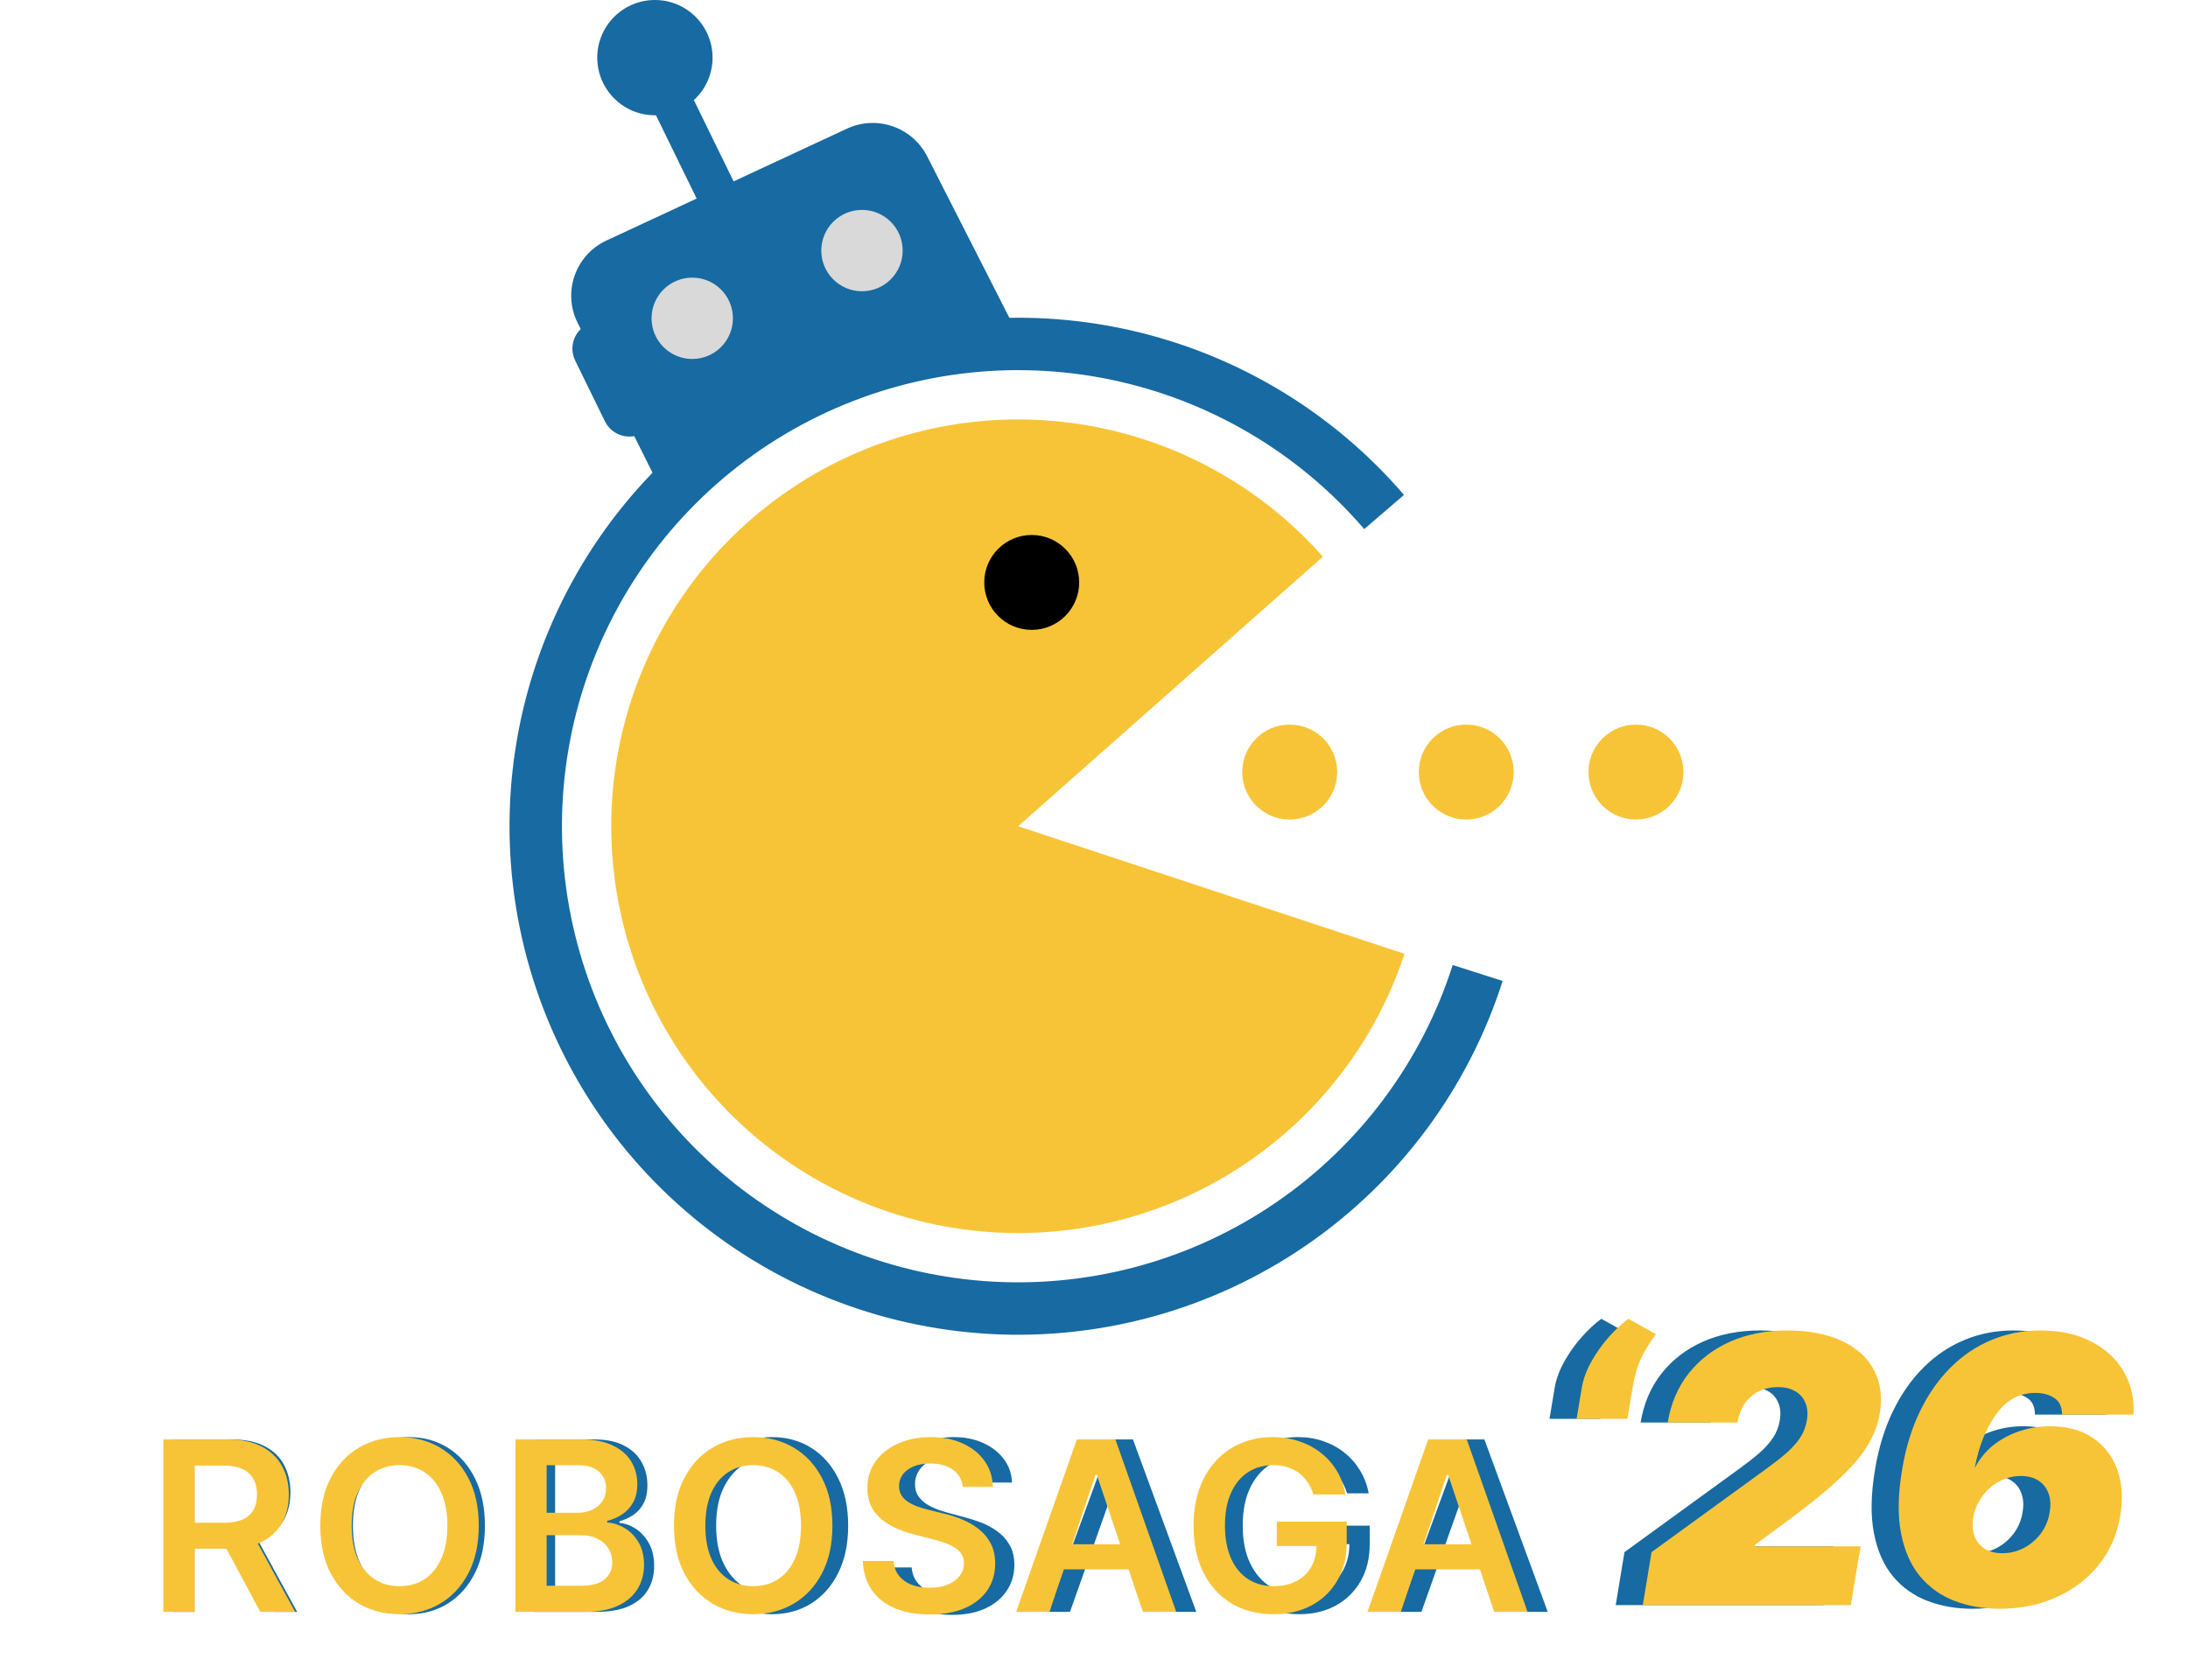
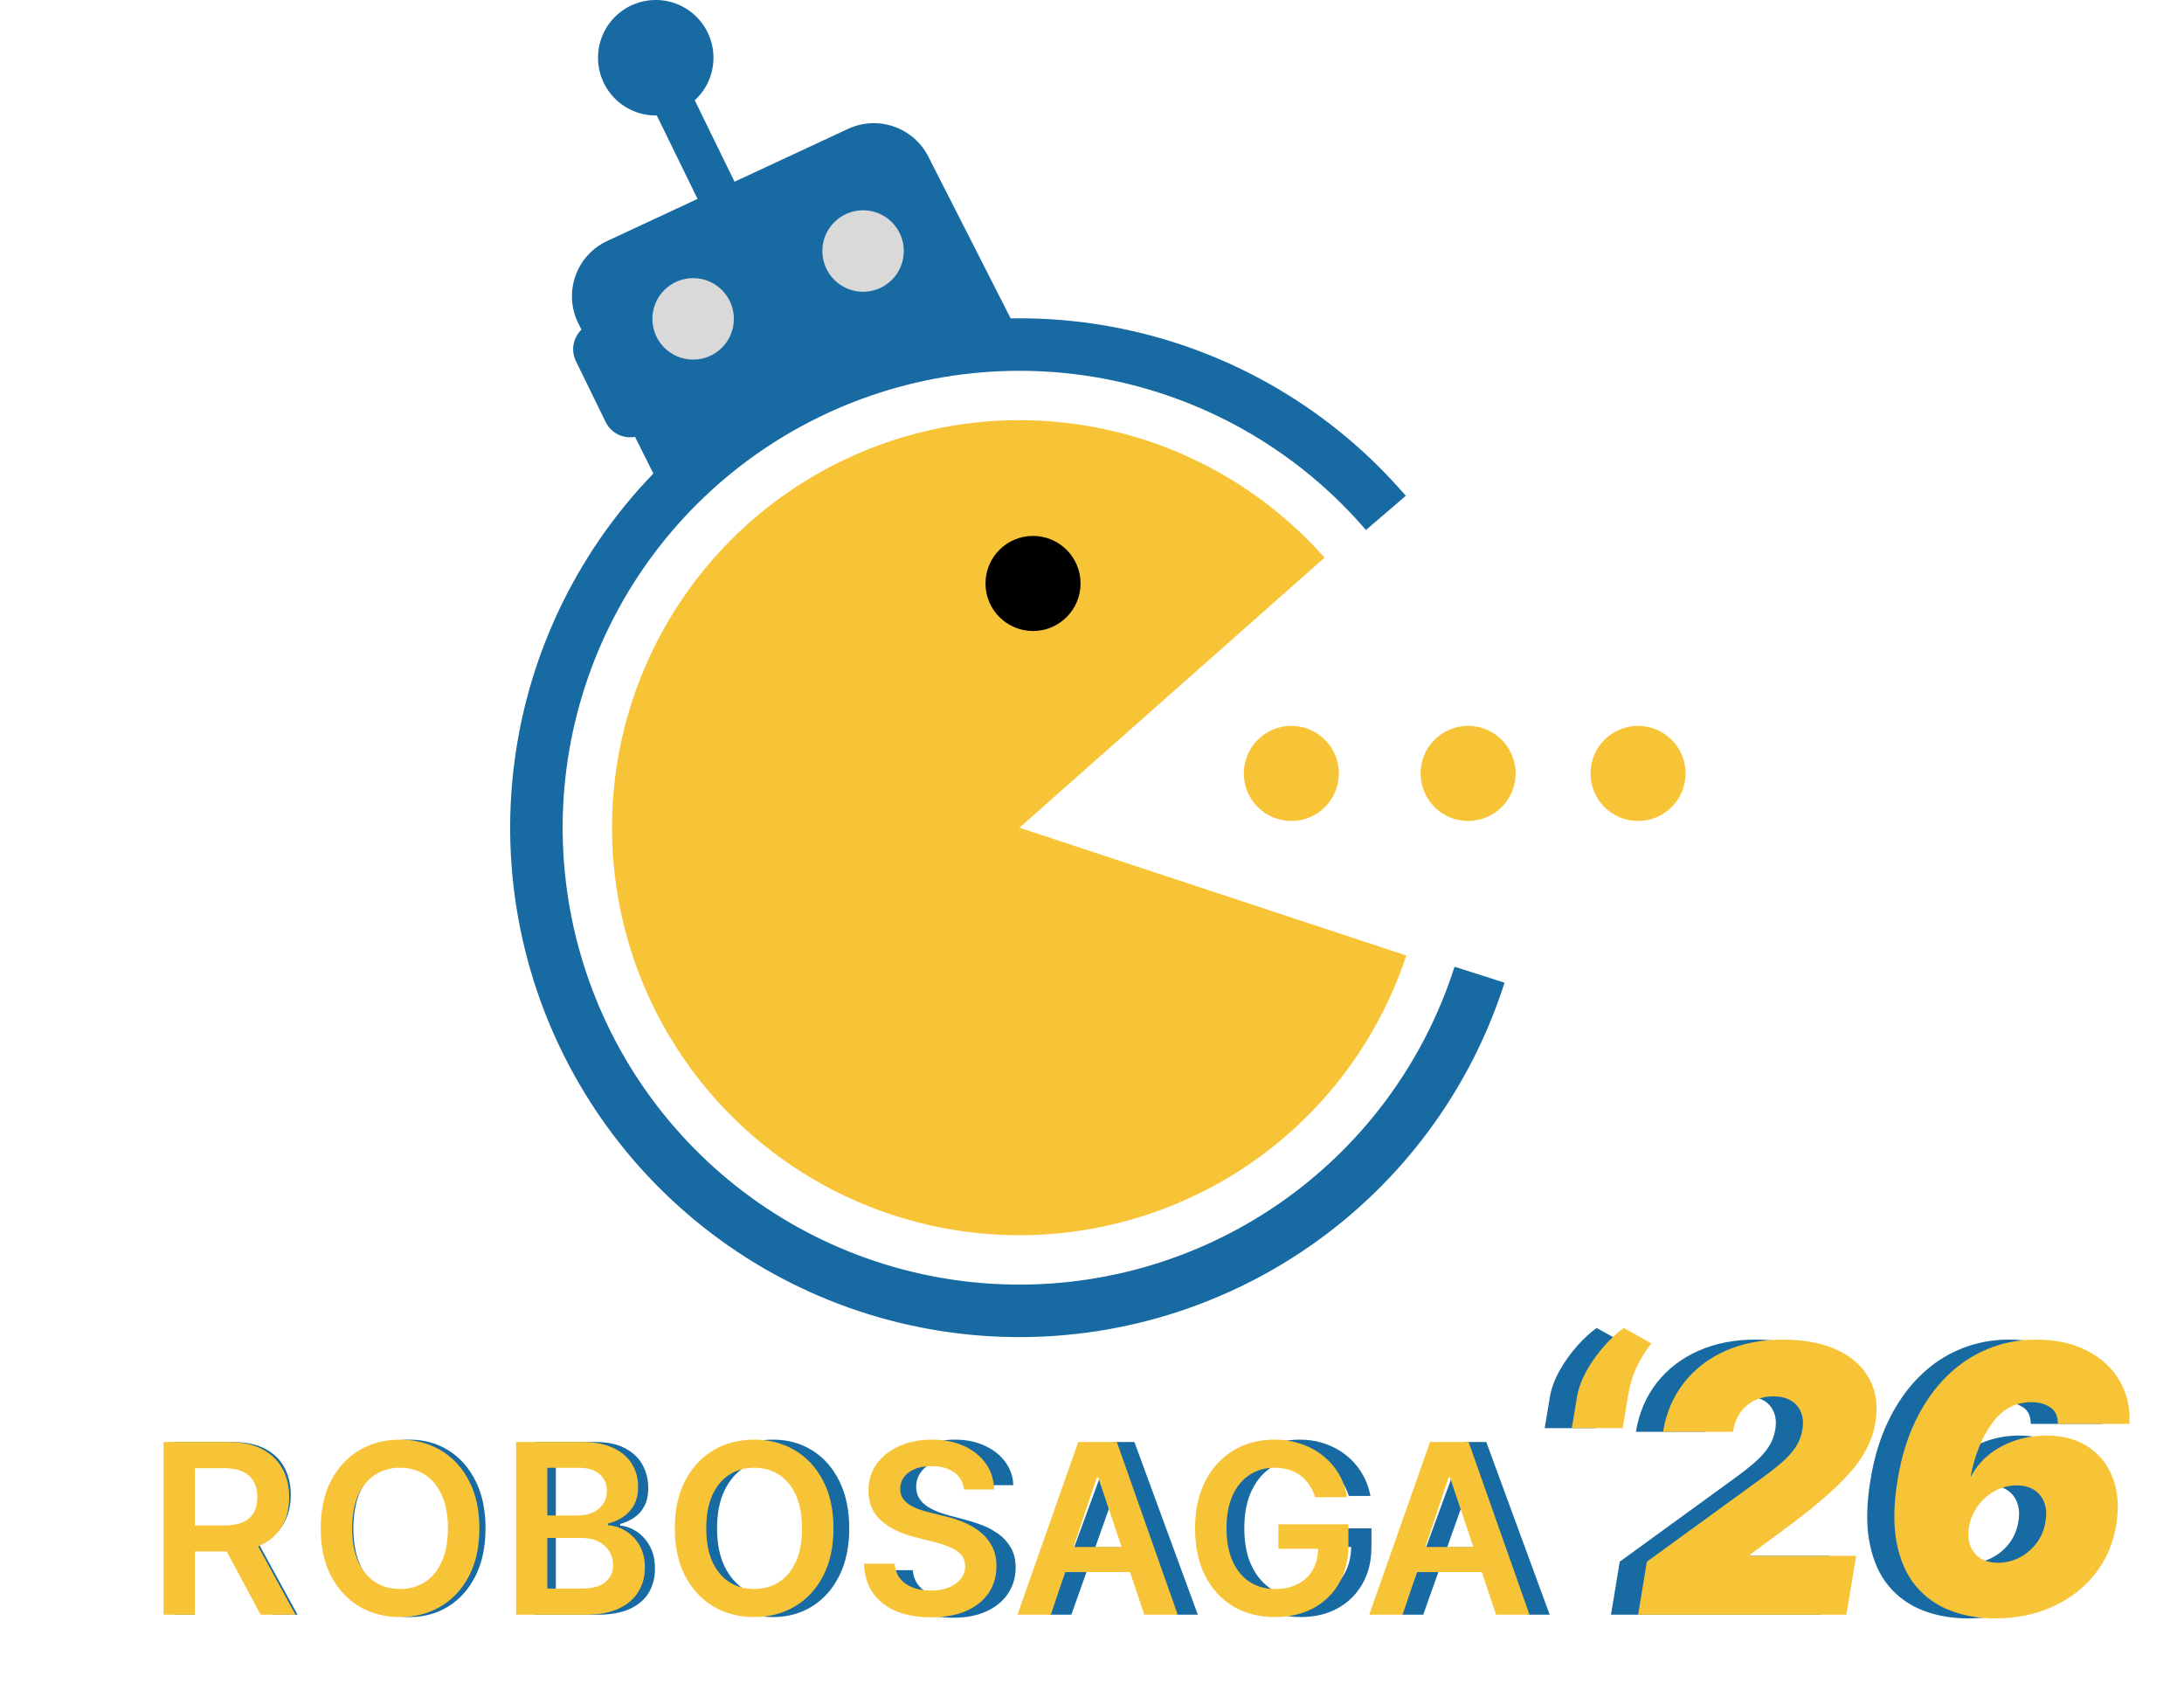
- <svg xmlns="http://www.w3.org/2000/svg" width="323" height="248" viewBox="0 0 323 248" fill="none">
-   <path d="M195.288 82.197C186.519 72.286 174.723 65.548 161.732 63.03C148.741 60.512 135.282 62.354 123.445 68.27C111.609 74.186 102.057 83.846 96.273 95.748C90.49 107.65 88.799 121.129 91.463 134.091C94.126 147.053 100.996 158.773 111.004 167.43C121.012 176.087 133.599 181.197 146.81 181.966C160.02 182.735 173.115 179.121 184.061 171.683C195.006 164.246 203.189 153.403 207.339 140.837L150.301 122L195.288 82.197Z" fill="#F8C437" />
+ <svg xmlns="http://www.w3.org/2000/svg" width="322" height="249" viewBox="0 0 322 249" fill="none">
+   <path d="M195.288 82.197C186.519 72.286 174.723 65.548 161.732 63.03C148.741 60.512 135.282 62.354 123.445 68.27C111.609 74.186 102.057 83.846 96.273 95.748C90.49 107.65 88.799 121.129 91.463 134.091C94.126 147.053 100.996 158.773 111.004 167.43C121.012 176.087 133.599 181.197 146.81 181.966C160.021 182.735 173.115 179.121 184.061 171.683C195.006 164.246 203.189 153.403 207.339 140.837L150.301 122L195.288 82.197Z" fill="#F8C437" />
  <circle cx="152.305" cy="86" r="7.008" fill="black" />
  <circle cx="190.391" cy="114" r="7.008" fill="#F8C437" />
  <circle cx="216.45" cy="114" r="7.008" fill="#F8C437" />
  <circle cx="241.507" cy="114" r="7.008" fill="#F8C437" />
  <path d="M221.825 144.846C216.768 160.678 206.601 174.385 192.918 183.818C179.234 193.252 162.808 197.878 146.212 196.973C129.617 196.068 113.791 189.683 101.214 178.817C88.637 167.952 80.021 153.221 76.716 136.933C73.411 120.645 75.603 103.72 82.949 88.812C90.295 73.903 102.38 61.854 117.31 54.551C132.24 47.249 149.171 45.106 165.449 48.459C181.727 51.812 196.433 60.471 207.262 73.08L201.39 78.122C191.678 66.814 178.488 59.047 163.888 56.039C149.287 53.032 134.102 54.954 120.711 61.504C107.32 68.053 96.48 78.861 89.891 92.233C83.302 105.604 81.336 120.784 84.301 135.394C87.265 150.003 94.993 163.215 106.274 172.961C117.554 182.706 131.749 188.434 146.634 189.245C161.518 190.057 176.252 185.907 188.525 177.447C200.798 168.986 209.917 156.692 214.453 142.492L221.825 144.846Z" fill="#176AA2" />
  <path d="M85.275 47.681C83.012 43.151 84.931 37.654 89.522 35.518L125.031 18.997C129.431 16.95 134.668 18.757 136.869 23.082L149.299 47.5L139.25 47.936C138.272 47.978 137.307 48.18 136.394 48.532L122.238 54L108.43 60.429C107.617 60.807 106.865 61.305 106.2 61.906L96.68 70.5L85.275 47.681Z" fill="#176AA2" />
  <circle cx="102.192" cy="47" r="6.007" fill="#D9D9D9" />
  <circle cx="127.249" cy="37" r="6.007" fill="#D9D9D9" />
  <circle cx="96.68" cy="8.51" r="8.51" fill="#176AA2" />
-   <path d="M84.909 53.23C83.937 51.242 84.763 48.845 86.753 47.877V47.877L94.661 64.055V64.055C92.671 65.023 90.27 64.197 89.298 62.208L84.909 53.23Z" fill="#176AA2" />
+   <path d="M84.909 53.23C83.937 51.242 84.763 48.845 86.753 47.877L94.661 64.055C92.671 65.023 90.27 64.197 89.298 62.208L84.909 53.23Z" fill="#176AA2" />
  <rect width="6.011" height="19.008" transform="matrix(0.899184 -0.437571 0.439172 0.898403 95.1765 13.6302)" fill="#176AA2" />
-   <path d="M228.743 209.5L229.524 204.812C229.758 203.536 230.24 202.254 230.969 200.965C231.698 199.676 232.551 198.484 233.528 197.391C234.504 196.297 235.461 195.411 236.399 194.734L240.461 197C239.589 198.133 238.86 199.318 238.274 200.555C237.701 201.792 237.284 203.211 237.024 204.812L236.243 209.5H228.743ZM238.518 237L239.807 229.188L256.799 216.844C257.932 216.023 258.909 215.255 259.729 214.539C260.562 213.81 261.233 213.061 261.741 212.293C262.249 211.525 262.581 210.672 262.737 209.734C262.906 208.706 262.828 207.827 262.502 207.098C262.19 206.355 261.682 205.789 260.979 205.398C260.276 205.008 259.43 204.812 258.44 204.812C257.437 204.812 256.519 205.014 255.686 205.418C254.853 205.822 254.156 206.414 253.596 207.195C253.049 207.977 252.685 208.927 252.502 210.047H242.19C242.659 207.234 243.694 204.812 245.295 202.781C246.91 200.75 248.954 199.188 251.428 198.094C253.915 197 256.708 196.453 259.807 196.453C263.01 196.453 265.706 196.967 267.893 197.996C270.081 199.012 271.663 200.444 272.639 202.293C273.629 204.142 273.909 206.31 273.479 208.797C273.219 210.333 272.639 211.857 271.741 213.367C270.855 214.878 269.43 216.557 267.463 218.406C265.51 220.242 262.802 222.43 259.338 224.969L255.081 228.094L255.042 228.328H270.667L269.221 237H238.518ZM291.184 237.547C288.788 237.547 286.581 237.163 284.563 236.395C282.545 235.626 280.846 234.422 279.465 232.781C278.085 231.128 277.141 228.992 276.633 226.375C276.125 223.758 276.184 220.607 276.809 216.922C277.343 213.732 278.222 210.88 279.446 208.367C280.67 205.841 282.174 203.693 283.958 201.922C285.741 200.138 287.753 198.784 289.993 197.859C292.232 196.922 294.635 196.453 297.2 196.453C300.168 196.453 302.701 197.013 304.797 198.133C306.907 199.24 308.495 200.737 309.563 202.625C310.631 204.5 311.093 206.583 310.95 208.875H300.403C300.403 207.716 300.019 206.896 299.25 206.414C298.482 205.919 297.564 205.672 296.497 205.672C294.14 205.672 292.206 206.714 290.696 208.797C289.185 210.867 288.124 213.523 287.512 216.766L287.825 216.219C288.541 214.995 289.465 213.966 290.598 213.133C291.744 212.299 293.007 211.668 294.387 211.238C295.78 210.809 297.213 210.594 298.684 210.594C301.171 210.594 303.261 211.167 304.954 212.312C306.646 213.458 307.851 215.027 308.567 217.02C309.283 219.012 309.426 221.271 308.997 223.797C308.541 226.583 307.486 229.005 305.833 231.062C304.179 233.12 302.089 234.715 299.563 235.848C297.037 236.98 294.244 237.547 291.184 237.547ZM291.575 229.344C292.734 229.344 293.814 229.077 294.817 228.543C295.833 227.996 296.679 227.254 297.356 226.316C298.033 225.366 298.45 224.292 298.606 223.094C298.762 222.078 298.684 221.186 298.372 220.418C298.072 219.637 297.577 219.031 296.887 218.602C296.197 218.159 295.338 217.938 294.309 217.938C293.463 217.938 292.649 218.094 291.868 218.406C291.086 218.719 290.377 219.155 289.739 219.715C289.101 220.275 288.567 220.939 288.137 221.707C287.708 222.462 287.421 223.289 287.278 224.187C287.135 225.242 287.219 226.154 287.532 226.922C287.844 227.69 288.346 228.289 289.036 228.719C289.739 229.135 290.585 229.344 291.575 229.344Z" fill="#176AA2" />
-   <path d="M232.743 209.5L233.524 204.812C233.758 203.536 234.24 202.254 234.969 200.965C235.698 199.676 236.551 198.484 237.528 197.391C238.504 196.297 239.461 195.411 240.399 194.734L244.461 197C243.589 198.133 242.86 199.318 242.274 200.555C241.701 201.792 241.284 203.211 241.024 204.812L240.243 209.5H232.743ZM242.518 237L243.807 229.188L260.799 216.844C261.932 216.023 262.909 215.255 263.729 214.539C264.562 213.81 265.233 213.061 265.741 212.293C266.249 211.525 266.581 210.672 266.737 209.734C266.906 208.706 266.828 207.827 266.502 207.098C266.19 206.355 265.682 205.789 264.979 205.398C264.276 205.008 263.43 204.812 262.44 204.812C261.437 204.812 260.519 205.014 259.686 205.418C258.853 205.822 258.156 206.414 257.596 207.195C257.049 207.977 256.685 208.927 256.502 210.047H246.19C246.659 207.234 247.694 204.812 249.295 202.781C250.91 200.75 252.954 199.188 255.428 198.094C257.915 197 260.708 196.453 263.807 196.453C267.01 196.453 269.706 196.967 271.893 197.996C274.081 199.012 275.663 200.444 276.639 202.293C277.629 204.142 277.909 206.31 277.479 208.797C277.219 210.333 276.639 211.857 275.741 213.367C274.855 214.878 273.43 216.557 271.463 218.406C269.51 220.242 266.802 222.43 263.338 224.969L259.081 228.094L259.042 228.328H274.667L273.221 237H242.518ZM295.184 237.547C292.788 237.547 290.581 237.163 288.563 236.395C286.545 235.626 284.846 234.422 283.465 232.781C282.085 231.128 281.141 228.992 280.633 226.375C280.125 223.758 280.184 220.607 280.809 216.922C281.343 213.732 282.222 210.88 283.446 208.367C284.67 205.841 286.174 203.693 287.958 201.922C289.741 200.138 291.753 198.784 293.993 197.859C296.232 196.922 298.635 196.453 301.2 196.453C304.168 196.453 306.701 197.013 308.797 198.133C310.907 199.24 312.495 200.737 313.563 202.625C314.631 204.5 315.093 206.583 314.95 208.875H304.403C304.403 207.716 304.019 206.896 303.25 206.414C302.482 205.919 301.564 205.672 300.497 205.672C298.14 205.672 296.206 206.714 294.696 208.797C293.185 210.867 292.124 213.523 291.512 216.766L291.825 216.219C292.541 214.995 293.465 213.966 294.598 213.133C295.744 212.299 297.007 211.668 298.387 211.238C299.78 210.809 301.213 210.594 302.684 210.594C305.171 210.594 307.261 211.167 308.954 212.312C310.646 213.458 311.851 215.027 312.567 217.02C313.283 219.012 313.426 221.271 312.997 223.797C312.541 226.583 311.486 229.005 309.833 231.062C308.179 233.12 306.089 234.715 303.563 235.848C301.037 236.98 298.244 237.547 295.184 237.547ZM295.575 229.344C296.734 229.344 297.814 229.077 298.817 228.543C299.833 227.996 300.679 227.254 301.356 226.316C302.033 225.366 302.45 224.292 302.606 223.094C302.762 222.078 302.684 221.186 302.372 220.418C302.072 219.637 301.577 219.031 300.887 218.602C300.197 218.159 299.338 217.938 298.309 217.938C297.463 217.938 296.649 218.094 295.868 218.406C295.086 218.719 294.377 219.155 293.739 219.715C293.101 220.275 292.567 220.939 292.137 221.707C291.708 222.462 291.421 223.289 291.278 224.187C291.135 225.242 291.219 226.154 291.532 226.922C291.844 227.69 292.346 228.289 293.036 228.719C293.739 229.135 294.585 229.344 295.575 229.344Z" fill="#F8C437" />
+   <path d="M227.743 210.5L228.524 205.812C228.758 204.536 229.24 203.254 229.969 201.965C230.698 200.676 231.551 199.484 232.528 198.391C233.504 197.297 234.461 196.411 235.399 195.734L239.461 198C238.589 199.133 237.86 200.318 237.274 201.555C236.701 202.792 236.284 204.211 236.024 205.812L235.243 210.5H227.743ZM237.518 238L238.807 230.188L255.799 217.844C256.932 217.023 257.909 216.255 258.729 215.539C259.562 214.81 260.233 214.061 260.741 213.293C261.249 212.525 261.581 211.672 261.737 210.734C261.906 209.706 261.828 208.827 261.502 208.098C261.19 207.355 260.682 206.789 259.979 206.398C259.276 206.008 258.43 205.812 257.44 205.812C256.437 205.812 255.519 206.014 254.686 206.418C253.853 206.822 253.156 207.414 252.596 208.195C252.049 208.977 251.685 209.927 251.502 211.047H241.19C241.659 208.234 242.694 205.812 244.295 203.781C245.91 201.75 247.954 200.188 250.428 199.094C252.915 198 255.708 197.453 258.807 197.453C262.01 197.453 264.706 197.967 266.893 198.996C269.081 200.012 270.663 201.444 271.639 203.293C272.629 205.142 272.909 207.31 272.479 209.797C272.219 211.333 271.639 212.857 270.741 214.367C269.855 215.878 268.43 217.557 266.463 219.406C264.51 221.242 261.802 223.43 258.338 225.969L254.081 229.094L254.042 229.328H269.667L268.221 238H237.518ZM290.184 238.547C287.788 238.547 285.581 238.163 283.563 237.395C281.545 236.626 279.846 235.422 278.465 233.781C277.085 232.128 276.141 229.992 275.633 227.375C275.125 224.758 275.184 221.607 275.809 217.922C276.343 214.732 277.222 211.88 278.446 209.367C279.67 206.841 281.174 204.693 282.958 202.922C284.741 201.138 286.753 199.784 288.993 198.859C291.232 197.922 293.635 197.453 296.2 197.453C299.168 197.453 301.701 198.013 303.797 199.133C305.907 200.24 307.495 201.737 308.563 203.625C309.631 205.5 310.093 207.583 309.95 209.875H299.403C299.403 208.716 299.019 207.896 298.25 207.414C297.482 206.919 296.564 206.672 295.497 206.672C293.14 206.672 291.206 207.714 289.696 209.797C288.185 211.867 287.124 214.523 286.512 217.766L286.825 217.219C287.541 215.995 288.465 214.966 289.598 214.133C290.744 213.299 292.007 212.668 293.387 212.238C294.78 211.809 296.213 211.594 297.684 211.594C300.171 211.594 302.261 212.167 303.954 213.312C305.646 214.458 306.851 216.027 307.567 218.02C308.283 220.012 308.426 222.271 307.997 224.797C307.541 227.583 306.486 230.005 304.833 232.062C303.179 234.12 301.089 235.715 298.563 236.848C296.037 237.98 293.244 238.547 290.184 238.547ZM290.575 230.344C291.734 230.344 292.814 230.077 293.817 229.543C294.833 228.996 295.679 228.254 296.356 227.316C297.033 226.366 297.45 225.292 297.606 224.094C297.762 223.078 297.684 222.186 297.372 221.418C297.072 220.637 296.577 220.031 295.887 219.602C295.197 219.159 294.338 218.938 293.309 218.938C292.463 218.938 291.649 219.094 290.868 219.406C290.086 219.719 289.377 220.155 288.739 220.715C288.101 221.275 287.567 221.939 287.137 222.707C286.708 223.462 286.421 224.289 286.278 225.187C286.135 226.242 286.219 227.154 286.532 227.922C286.844 228.69 287.346 229.289 288.036 229.719C288.739 230.135 289.585 230.344 290.575 230.344Z" fill="#176AA2" />
+   <path d="M231.743 210.5L232.524 205.812C232.758 204.536 233.24 203.254 233.969 201.965C234.698 200.676 235.551 199.484 236.528 198.391C237.504 197.297 238.461 196.411 239.399 195.734L243.461 198C242.589 199.133 241.86 200.318 241.274 201.555C240.701 202.792 240.284 204.211 240.024 205.812L239.243 210.5H231.743ZM241.518 238L242.807 230.188L259.799 217.844C260.932 217.023 261.909 216.255 262.729 215.539C263.562 214.81 264.233 214.061 264.741 213.293C265.249 212.525 265.581 211.672 265.737 210.734C265.906 209.706 265.828 208.827 265.502 208.098C265.19 207.355 264.682 206.789 263.979 206.398C263.276 206.008 262.43 205.812 261.44 205.812C260.437 205.812 259.519 206.014 258.686 206.418C257.853 206.822 257.156 207.414 256.596 208.195C256.049 208.977 255.685 209.927 255.502 211.047H245.19C245.659 208.234 246.694 205.812 248.295 203.781C249.91 201.75 251.954 200.188 254.428 199.094C256.915 198 259.708 197.453 262.807 197.453C266.01 197.453 268.706 197.967 270.893 198.996C273.081 200.012 274.663 201.444 275.639 203.293C276.629 205.142 276.909 207.31 276.479 209.797C276.219 211.333 275.639 212.857 274.741 214.367C273.855 215.878 272.43 217.557 270.463 219.406C268.51 221.242 265.802 223.43 262.338 225.969L258.081 229.094L258.042 229.328H273.667L272.221 238H241.518ZM294.184 238.547C291.788 238.547 289.581 238.163 287.563 237.395C285.545 236.626 283.846 235.422 282.465 233.781C281.085 232.128 280.141 229.992 279.633 227.375C279.125 224.758 279.184 221.607 279.809 217.922C280.343 214.732 281.222 211.88 282.446 209.367C283.67 206.841 285.174 204.693 286.958 202.922C288.741 201.138 290.753 199.784 292.993 198.859C295.232 197.922 297.635 197.453 300.2 197.453C303.168 197.453 305.701 198.013 307.797 199.133C309.907 200.24 311.495 201.737 312.563 203.625C313.631 205.5 314.093 207.583 313.95 209.875H303.403C303.403 208.716 303.019 207.896 302.25 207.414C301.482 206.919 300.564 206.672 299.497 206.672C297.14 206.672 295.206 207.714 293.696 209.797C292.185 211.867 291.124 214.523 290.512 217.766L290.825 217.219C291.541 215.995 292.465 214.966 293.598 214.133C294.744 213.299 296.007 212.668 297.387 212.238C298.78 211.809 300.213 211.594 301.684 211.594C304.171 211.594 306.261 212.167 307.954 213.312C309.646 214.458 310.851 216.027 311.567 218.02C312.283 220.012 312.426 222.271 311.997 224.797C311.541 227.583 310.486 230.005 308.833 232.062C307.179 234.12 305.089 235.715 302.563 236.848C300.037 237.98 297.244 238.547 294.184 238.547ZM294.575 230.344C295.734 230.344 296.814 230.077 297.817 229.543C298.833 228.996 299.679 228.254 300.356 227.316C301.033 226.366 301.45 225.292 301.606 224.094C301.762 223.078 301.684 222.186 301.372 221.418C301.072 220.637 300.577 220.031 299.887 219.602C299.197 219.159 298.338 218.938 297.309 218.938C296.463 218.938 295.649 219.094 294.868 219.406C294.086 219.719 293.377 220.155 292.739 220.715C292.101 221.275 291.567 221.939 291.137 222.707C290.708 223.462 290.421 224.289 290.278 225.187C290.135 226.242 290.219 227.154 290.532 227.922C290.844 228.69 291.346 229.289 292.036 229.719C292.739 230.135 293.585 230.344 294.575 230.344Z" fill="#F8C437" />
  <path d="M25.62 238V212.545H34.221C36.21 212.545 37.842 212.885 39.118 213.565C40.394 214.236 41.339 215.16 41.952 216.336C42.565 217.513 42.872 218.851 42.872 220.351C42.872 221.851 42.565 223.181 41.952 224.341C41.339 225.501 40.398 226.412 39.131 227.075C37.863 227.73 36.243 228.057 34.271 228.057H27.311V225.273H34.172C35.53 225.273 36.624 225.074 37.453 224.676C38.29 224.278 38.895 223.715 39.267 222.986C39.648 222.248 39.839 221.37 39.839 220.351C39.839 219.332 39.648 218.441 39.267 217.679C38.886 216.916 38.277 216.328 37.44 215.914C36.603 215.491 35.497 215.28 34.122 215.28H28.703V238H25.62ZM37.602 226.565L43.866 238H40.287L34.122 226.565H37.602ZM71.585 225.273C71.585 227.957 71.101 230.277 70.131 232.233C69.162 234.188 67.832 235.696 66.141 236.757C64.451 237.818 62.52 238.348 60.349 238.348C58.179 238.348 56.248 237.818 54.558 236.757C52.867 235.696 51.537 234.188 50.568 232.233C49.599 230.277 49.114 227.957 49.114 225.273C49.114 222.588 49.599 220.268 50.568 218.312C51.537 216.357 52.867 214.849 54.558 213.788C56.248 212.728 58.179 212.197 60.349 212.197C62.52 212.197 64.451 212.728 66.141 213.788C67.832 214.849 69.162 216.357 70.131 218.312C71.101 220.268 71.585 222.588 71.585 225.273ZM68.602 225.273C68.602 223.069 68.234 221.208 67.496 219.692C66.767 218.176 65.777 217.028 64.526 216.249C63.283 215.47 61.891 215.081 60.349 215.081C58.808 215.081 57.412 215.47 56.161 216.249C54.918 217.028 53.928 218.176 53.191 219.692C52.461 221.208 52.097 223.069 52.097 225.273C52.097 227.477 52.461 229.337 53.191 230.853C53.928 232.37 54.918 233.517 56.161 234.296C57.412 235.075 58.808 235.464 60.349 235.464C61.891 235.464 63.283 235.075 64.526 234.296C65.777 233.517 66.767 232.37 67.496 230.853C68.234 229.337 68.602 227.477 68.602 225.273ZM78.868 238V212.545H87.767C89.541 212.545 91.003 212.852 92.155 213.465C93.307 214.07 94.164 214.886 94.728 215.914C95.291 216.933 95.573 218.064 95.573 219.307C95.573 220.401 95.378 221.304 94.989 222.016C94.608 222.729 94.102 223.292 93.472 223.707C92.851 224.121 92.175 224.428 91.446 224.626V224.875C92.225 224.925 93.008 225.198 93.795 225.695C94.583 226.192 95.241 226.905 95.772 227.833C96.302 228.761 96.567 229.896 96.567 231.239C96.567 232.515 96.277 233.662 95.697 234.681C95.117 235.701 94.201 236.509 92.95 237.105C91.699 237.702 90.071 238 88.066 238H78.868ZM81.951 235.266H88.066C90.079 235.266 91.508 234.876 92.354 234.097C93.207 233.31 93.634 232.357 93.634 231.239C93.634 230.377 93.414 229.581 92.975 228.852C92.536 228.115 91.91 227.527 91.098 227.087C90.286 226.64 89.325 226.416 88.215 226.416H81.951V235.266ZM81.951 223.732H87.668C88.596 223.732 89.433 223.549 90.179 223.185C90.933 222.82 91.529 222.306 91.968 221.643C92.416 220.981 92.639 220.202 92.639 219.307C92.639 218.188 92.25 217.239 91.471 216.461C90.692 215.673 89.458 215.28 87.767 215.28H81.951V223.732ZM125.209 225.273C125.209 227.957 124.724 230.277 123.755 232.233C122.786 234.188 121.456 235.696 119.765 236.757C118.075 237.818 116.144 238.348 113.973 238.348C111.802 238.348 109.872 237.818 108.181 236.757C106.491 235.696 105.161 234.188 104.192 232.233C103.222 230.277 102.738 227.957 102.738 225.273C102.738 222.588 103.222 220.268 104.192 218.312C105.161 216.357 106.491 214.849 108.181 213.788C109.872 212.728 111.802 212.197 113.973 212.197C116.144 212.197 118.075 212.728 119.765 213.788C121.456 214.849 122.786 216.357 123.755 218.312C124.724 220.268 125.209 222.588 125.209 225.273ZM122.226 225.273C122.226 223.069 121.857 221.208 121.12 219.692C120.391 218.176 119.401 217.028 118.15 216.249C116.907 215.47 115.515 215.081 113.973 215.081C112.432 215.081 111.036 215.47 109.785 216.249C108.542 217.028 107.552 218.176 106.814 219.692C106.085 221.208 105.721 223.069 105.721 225.273C105.721 227.477 106.085 229.337 106.814 230.853C107.552 232.37 108.542 233.517 109.785 234.296C111.036 235.075 112.432 235.464 113.973 235.464C115.515 235.464 116.907 235.075 118.15 234.296C119.401 233.517 120.391 232.37 121.12 230.853C121.857 229.337 122.226 227.477 122.226 225.273ZM146.413 218.909C146.263 217.65 145.658 216.672 144.598 215.976C143.537 215.28 142.236 214.932 140.695 214.932C139.568 214.932 138.582 215.114 137.737 215.479C136.9 215.843 136.246 216.345 135.773 216.983C135.309 217.621 135.077 218.346 135.077 219.158C135.077 219.837 135.239 220.421 135.562 220.91C135.893 221.391 136.316 221.793 136.83 222.116C137.343 222.431 137.882 222.692 138.446 222.899C139.009 223.098 139.527 223.259 139.999 223.384L142.584 224.08C143.247 224.254 143.985 224.494 144.797 224.8C145.617 225.107 146.4 225.525 147.146 226.056C147.9 226.578 148.521 227.249 149.01 228.069C149.499 228.89 149.743 229.896 149.743 231.089C149.743 232.465 149.383 233.708 148.662 234.818C147.95 235.929 146.906 236.811 145.53 237.466C144.163 238.12 142.502 238.447 140.546 238.447C138.723 238.447 137.145 238.153 135.811 237.565C134.485 236.977 133.441 236.156 132.678 235.104C131.924 234.052 131.498 232.83 131.398 231.438H134.58C134.663 232.399 134.986 233.194 135.55 233.824C136.121 234.445 136.842 234.909 137.712 235.216C138.591 235.514 139.535 235.663 140.546 235.663C141.723 235.663 142.779 235.473 143.715 235.092C144.652 234.702 145.393 234.164 145.94 233.476C146.487 232.78 146.761 231.968 146.761 231.04C146.761 230.195 146.524 229.507 146.052 228.977C145.58 228.446 144.958 228.015 144.188 227.684C143.417 227.353 142.584 227.062 141.689 226.814L138.557 225.919C136.569 225.347 134.994 224.531 133.834 223.471C132.674 222.41 132.094 221.022 132.094 219.307C132.094 217.882 132.48 216.639 133.25 215.578C134.029 214.509 135.073 213.681 136.382 213.092C137.7 212.496 139.171 212.197 140.795 212.197C142.435 212.197 143.894 212.492 145.17 213.08C146.446 213.66 147.457 214.455 148.202 215.466C148.956 216.477 149.354 217.625 149.395 218.909H146.413ZM157.955 238H154.724L164.07 212.545H167.252L176.599 238H173.367L165.761 216.572H165.562L157.955 238ZM159.149 228.057H172.174V230.791H159.149V228.057ZM198.868 220.5C198.595 219.663 198.234 218.913 197.787 218.25C197.348 217.579 196.821 217.007 196.208 216.535C195.603 216.063 194.916 215.702 194.145 215.454C193.374 215.205 192.529 215.081 191.61 215.081C190.101 215.081 188.73 215.47 187.496 216.249C186.261 217.028 185.279 218.176 184.55 219.692C183.821 221.208 183.456 223.069 183.456 225.273C183.456 227.477 183.825 229.337 184.562 230.853C185.3 232.37 186.298 233.517 187.558 234.296C188.817 235.075 190.234 235.464 191.808 235.464C193.267 235.464 194.551 235.154 195.661 234.532C196.78 233.903 197.65 233.016 198.271 231.873C198.901 230.721 199.216 229.366 199.216 227.808L200.161 228.007H192.504V225.273H202.199V228.007C202.199 230.103 201.752 231.926 200.857 233.476C199.97 235.025 198.744 236.227 197.178 237.08C195.62 237.925 193.83 238.348 191.808 238.348C189.555 238.348 187.574 237.818 185.867 236.757C184.169 235.696 182.843 234.188 181.89 232.233C180.945 230.277 180.473 227.957 180.473 225.273C180.473 223.259 180.742 221.449 181.281 219.841C181.828 218.225 182.598 216.85 183.593 215.715C184.587 214.58 185.764 213.71 187.123 213.105C188.482 212.5 189.977 212.197 191.61 212.197C192.952 212.197 194.203 212.4 195.363 212.806C196.531 213.204 197.571 213.772 198.483 214.509C199.402 215.238 200.169 216.113 200.782 217.132C201.395 218.143 201.818 219.265 202.05 220.5H198.868ZM209.836 238H206.605L215.951 212.545H219.133L228.48 238H225.248L217.641 216.572H217.443L209.836 238ZM211.029 228.057H224.055V230.791H211.029V228.057Z" fill="#176AA2" />
  <path d="M24.117 238V212.545H33.662C35.618 212.545 37.258 212.885 38.584 213.565C39.918 214.244 40.925 215.197 41.604 216.423C42.292 217.641 42.636 219.062 42.636 220.686C42.636 222.319 42.288 223.736 41.592 224.937C40.904 226.13 39.889 227.054 38.547 227.709C37.205 228.355 35.556 228.678 33.6 228.678H26.802V224.85H32.979C34.122 224.85 35.059 224.693 35.788 224.378C36.517 224.055 37.055 223.587 37.403 222.973C37.76 222.352 37.938 221.59 37.938 220.686C37.938 219.783 37.76 219.013 37.403 218.375C37.047 217.728 36.504 217.239 35.775 216.908C35.046 216.568 34.106 216.398 32.954 216.398H28.728V238H24.117ZM37.267 226.466L43.568 238H38.423L32.233 226.466H37.267ZM70.675 225.273C70.675 228.015 70.162 230.364 69.134 232.32C68.115 234.267 66.723 235.759 64.958 236.794C63.202 237.83 61.209 238.348 58.98 238.348C56.751 238.348 54.754 237.83 52.989 236.794C51.232 235.75 49.84 234.255 48.813 232.308C47.794 230.352 47.284 228.007 47.284 225.273C47.284 222.53 47.794 220.185 48.813 218.238C49.84 216.282 51.232 214.787 52.989 213.751C54.754 212.715 56.751 212.197 58.98 212.197C61.209 212.197 63.202 212.715 64.958 213.751C66.723 214.787 68.115 216.282 69.134 218.238C70.162 220.185 70.675 222.53 70.675 225.273ZM66.04 225.273C66.04 223.342 65.737 221.714 65.132 220.388C64.536 219.054 63.707 218.047 62.646 217.368C61.586 216.68 60.364 216.336 58.98 216.336C57.596 216.336 56.374 216.68 55.313 217.368C54.253 218.047 53.42 219.054 52.815 220.388C52.218 221.714 51.92 223.342 51.92 225.273C51.92 227.203 52.218 228.836 52.815 230.17C53.42 231.496 54.253 232.502 55.313 233.19C56.374 233.869 57.596 234.209 58.98 234.209C60.364 234.209 61.586 233.869 62.646 233.19C63.707 232.502 64.536 231.496 65.132 230.17C65.737 228.836 66.04 227.203 66.04 225.273ZM76.085 238V212.545H85.829C87.669 212.545 89.198 212.835 90.416 213.415C91.642 213.987 92.558 214.77 93.162 215.765C93.775 216.759 94.082 217.886 94.082 219.145C94.082 220.181 93.883 221.068 93.486 221.805C93.088 222.534 92.553 223.127 91.882 223.582C91.211 224.038 90.461 224.365 89.633 224.564V224.813C90.536 224.863 91.402 225.14 92.23 225.646C93.067 226.143 93.751 226.847 94.281 227.759C94.811 228.67 95.076 229.772 95.076 231.065C95.076 232.382 94.757 233.567 94.119 234.619C93.481 235.663 92.52 236.488 91.236 237.093C89.952 237.698 88.336 238 86.389 238H76.085ZM80.696 234.147H85.655C87.329 234.147 88.535 233.828 89.272 233.19C90.018 232.544 90.391 231.715 90.391 230.704C90.391 229.95 90.204 229.271 89.831 228.666C89.459 228.053 88.928 227.572 88.24 227.224C87.553 226.868 86.733 226.69 85.78 226.69H80.696V234.147ZM80.696 223.371H85.258C86.053 223.371 86.77 223.226 87.408 222.936C88.046 222.638 88.547 222.219 88.912 221.681C89.284 221.134 89.471 220.488 89.471 219.742C89.471 218.756 89.123 217.944 88.427 217.306C87.739 216.668 86.716 216.349 85.357 216.349H80.696V223.371ZM122.883 225.273C122.883 228.015 122.369 230.364 121.342 232.32C120.323 234.267 118.931 235.759 117.166 236.794C115.409 237.83 113.416 238.348 111.187 238.348C108.958 238.348 106.961 237.83 105.196 236.794C103.44 235.75 102.048 234.255 101.02 232.308C100.001 230.352 99.492 228.007 99.492 225.273C99.492 222.53 100.001 220.185 101.02 218.238C102.048 216.282 103.44 214.787 105.196 213.751C106.961 212.715 108.958 212.197 111.187 212.197C113.416 212.197 115.409 212.715 117.166 213.751C118.931 214.787 120.323 216.282 121.342 218.238C122.369 220.185 122.883 222.53 122.883 225.273ZM118.247 225.273C118.247 223.342 117.944 221.714 117.34 220.388C116.743 219.054 115.914 218.047 114.854 217.368C113.793 216.68 112.571 216.336 111.187 216.336C109.804 216.336 108.581 216.68 107.521 217.368C106.46 218.047 105.627 219.054 105.022 220.388C104.426 221.714 104.128 223.342 104.128 225.273C104.128 227.203 104.426 228.836 105.022 230.17C105.627 231.496 106.46 232.502 107.521 233.19C108.581 233.869 109.804 234.209 111.187 234.209C112.571 234.209 113.793 233.869 114.854 233.19C115.914 232.502 116.743 231.496 117.34 230.17C117.944 228.836 118.247 227.203 118.247 225.273ZM142.126 219.543C142.01 218.458 141.521 217.612 140.659 217.007C139.806 216.403 138.695 216.1 137.328 216.1C136.367 216.1 135.543 216.245 134.855 216.535C134.167 216.825 133.641 217.219 133.276 217.716C132.912 218.213 132.725 218.781 132.717 219.419C132.717 219.949 132.837 220.409 133.078 220.798C133.326 221.188 133.662 221.519 134.084 221.793C134.507 222.058 134.975 222.281 135.489 222.464C136.003 222.646 136.52 222.799 137.042 222.924L139.429 223.52C140.39 223.744 141.314 224.046 142.2 224.428C143.095 224.809 143.895 225.289 144.599 225.869C145.312 226.449 145.875 227.15 146.29 227.97C146.704 228.79 146.911 229.751 146.911 230.853C146.911 232.345 146.53 233.658 145.768 234.793C145.005 235.92 143.903 236.803 142.461 237.441C141.028 238.07 139.292 238.385 137.254 238.385C135.273 238.385 133.554 238.079 132.096 237.466C130.646 236.852 129.51 235.958 128.69 234.781C127.878 233.604 127.439 232.171 127.373 230.48H131.909C131.976 231.367 132.249 232.105 132.73 232.693C133.21 233.281 133.836 233.72 134.606 234.01C135.385 234.3 136.255 234.445 137.216 234.445C138.219 234.445 139.097 234.296 139.851 233.998C140.614 233.691 141.21 233.269 141.641 232.73C142.072 232.183 142.292 231.545 142.3 230.816C142.292 230.153 142.097 229.606 141.716 229.175C141.335 228.736 140.8 228.372 140.112 228.082C139.433 227.783 138.637 227.518 137.726 227.286L134.83 226.54C132.734 226.002 131.076 225.186 129.858 224.092C128.649 222.99 128.044 221.527 128.044 219.705C128.044 218.205 128.45 216.891 129.262 215.765C130.082 214.638 131.197 213.763 132.605 213.142C134.014 212.512 135.609 212.197 137.39 212.197C139.197 212.197 140.779 212.512 142.138 213.142C143.505 213.763 144.578 214.629 145.357 215.74C146.136 216.842 146.538 218.109 146.563 219.543H142.126ZM154.931 238H150.009L158.97 212.545H164.662L173.636 238H168.714L161.916 217.766H161.717L154.931 238ZM155.092 228.02H168.515V231.723H155.092V228.02ZM193.895 220.674C193.688 220.003 193.402 219.402 193.038 218.872C192.681 218.333 192.25 217.873 191.745 217.492C191.248 217.111 190.676 216.825 190.03 216.635C189.383 216.436 188.679 216.336 187.917 216.336C186.55 216.336 185.332 216.68 184.263 217.368C183.194 218.056 182.353 219.067 181.74 220.401C181.135 221.726 180.832 223.342 180.832 225.248C180.832 227.17 181.135 228.798 181.74 230.132C182.344 231.467 183.186 232.482 184.263 233.178C185.34 233.865 186.591 234.209 188.016 234.209C189.309 234.209 190.427 233.961 191.372 233.463C192.325 232.966 193.058 232.262 193.572 231.35C194.086 230.431 194.343 229.354 194.343 228.119L195.387 228.281H188.476V224.676H198.805V227.734C198.805 229.913 198.341 231.798 197.413 233.389C196.485 234.98 195.208 236.206 193.584 237.068C191.96 237.921 190.096 238.348 187.991 238.348C185.646 238.348 183.587 237.822 181.814 236.77C180.049 235.709 178.67 234.205 177.675 232.258C176.689 230.302 176.196 227.982 176.196 225.298C176.196 223.243 176.486 221.407 177.066 219.792C177.655 218.176 178.475 216.804 179.527 215.678C180.58 214.542 181.814 213.681 183.231 213.092C184.648 212.496 186.189 212.197 187.855 212.197C189.263 212.197 190.577 212.405 191.795 212.819C193.013 213.225 194.094 213.805 195.039 214.559C195.992 215.313 196.775 216.208 197.388 217.244C198.001 218.279 198.403 219.423 198.593 220.674H193.895ZM206.796 238H201.874L210.836 212.545H216.528L225.502 238H220.58L213.781 217.766H213.582L206.796 238ZM206.958 228.02H220.381V231.723H206.958V228.02Z" fill="#F8C437" />
</svg>
